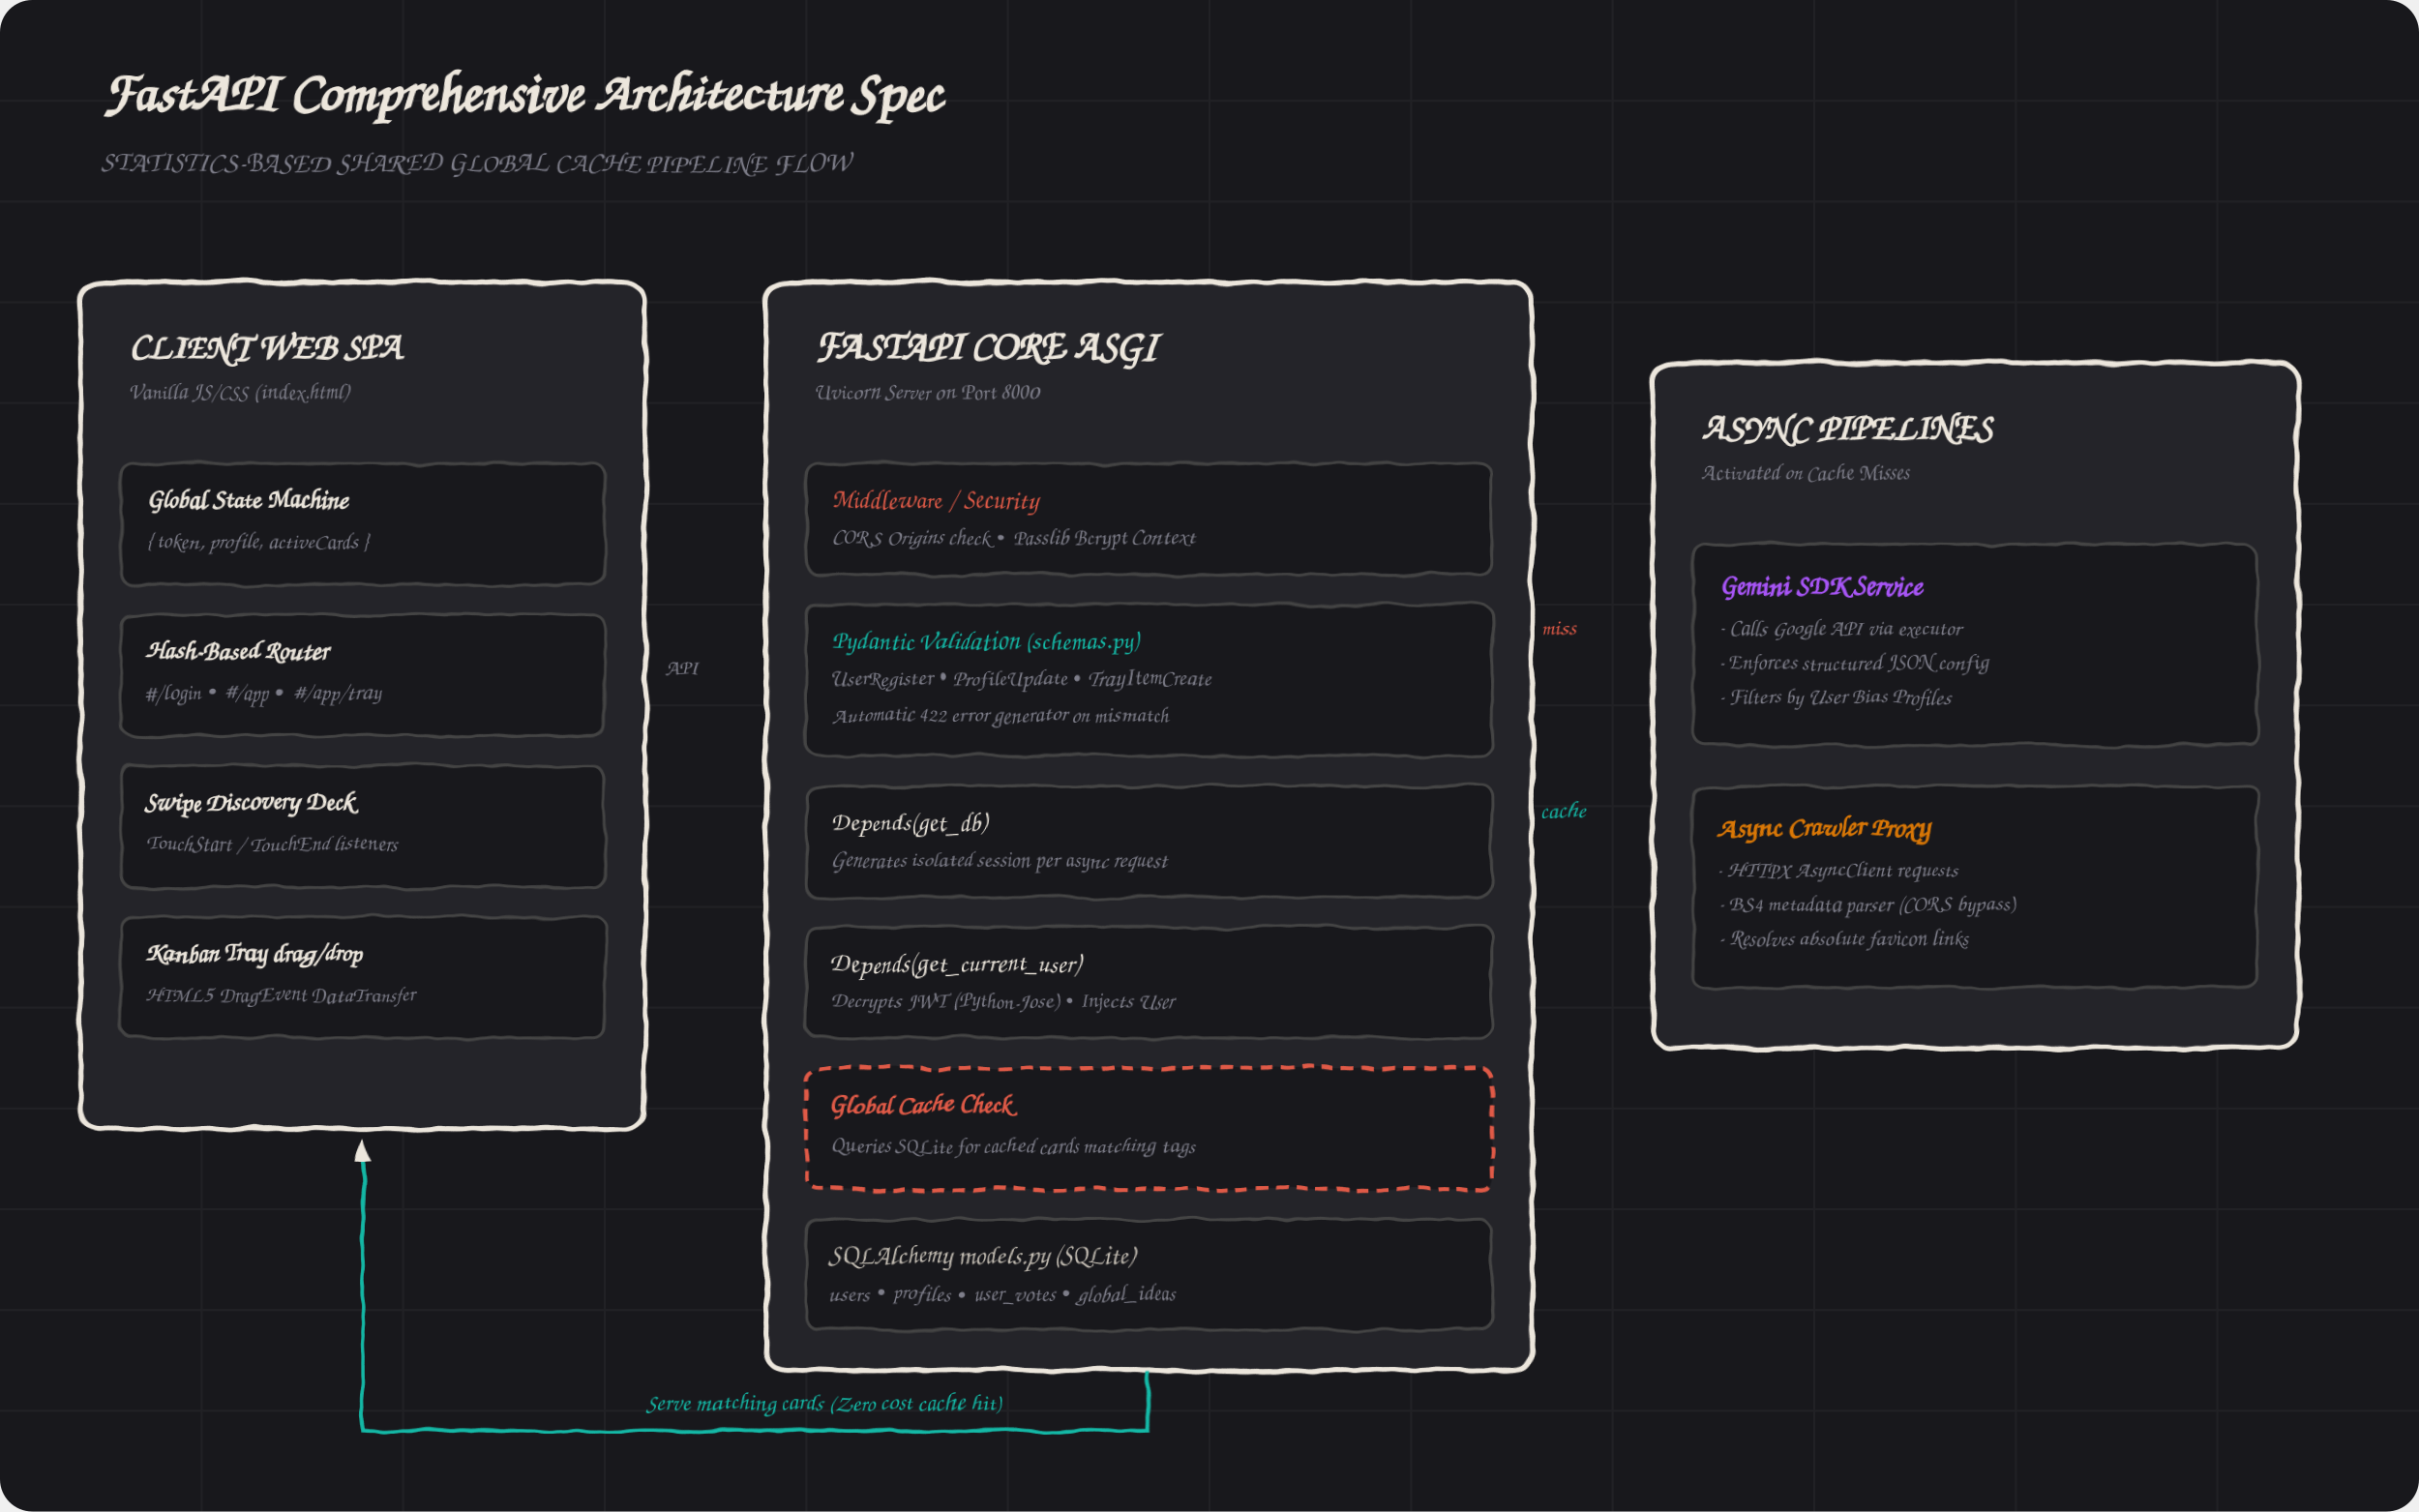
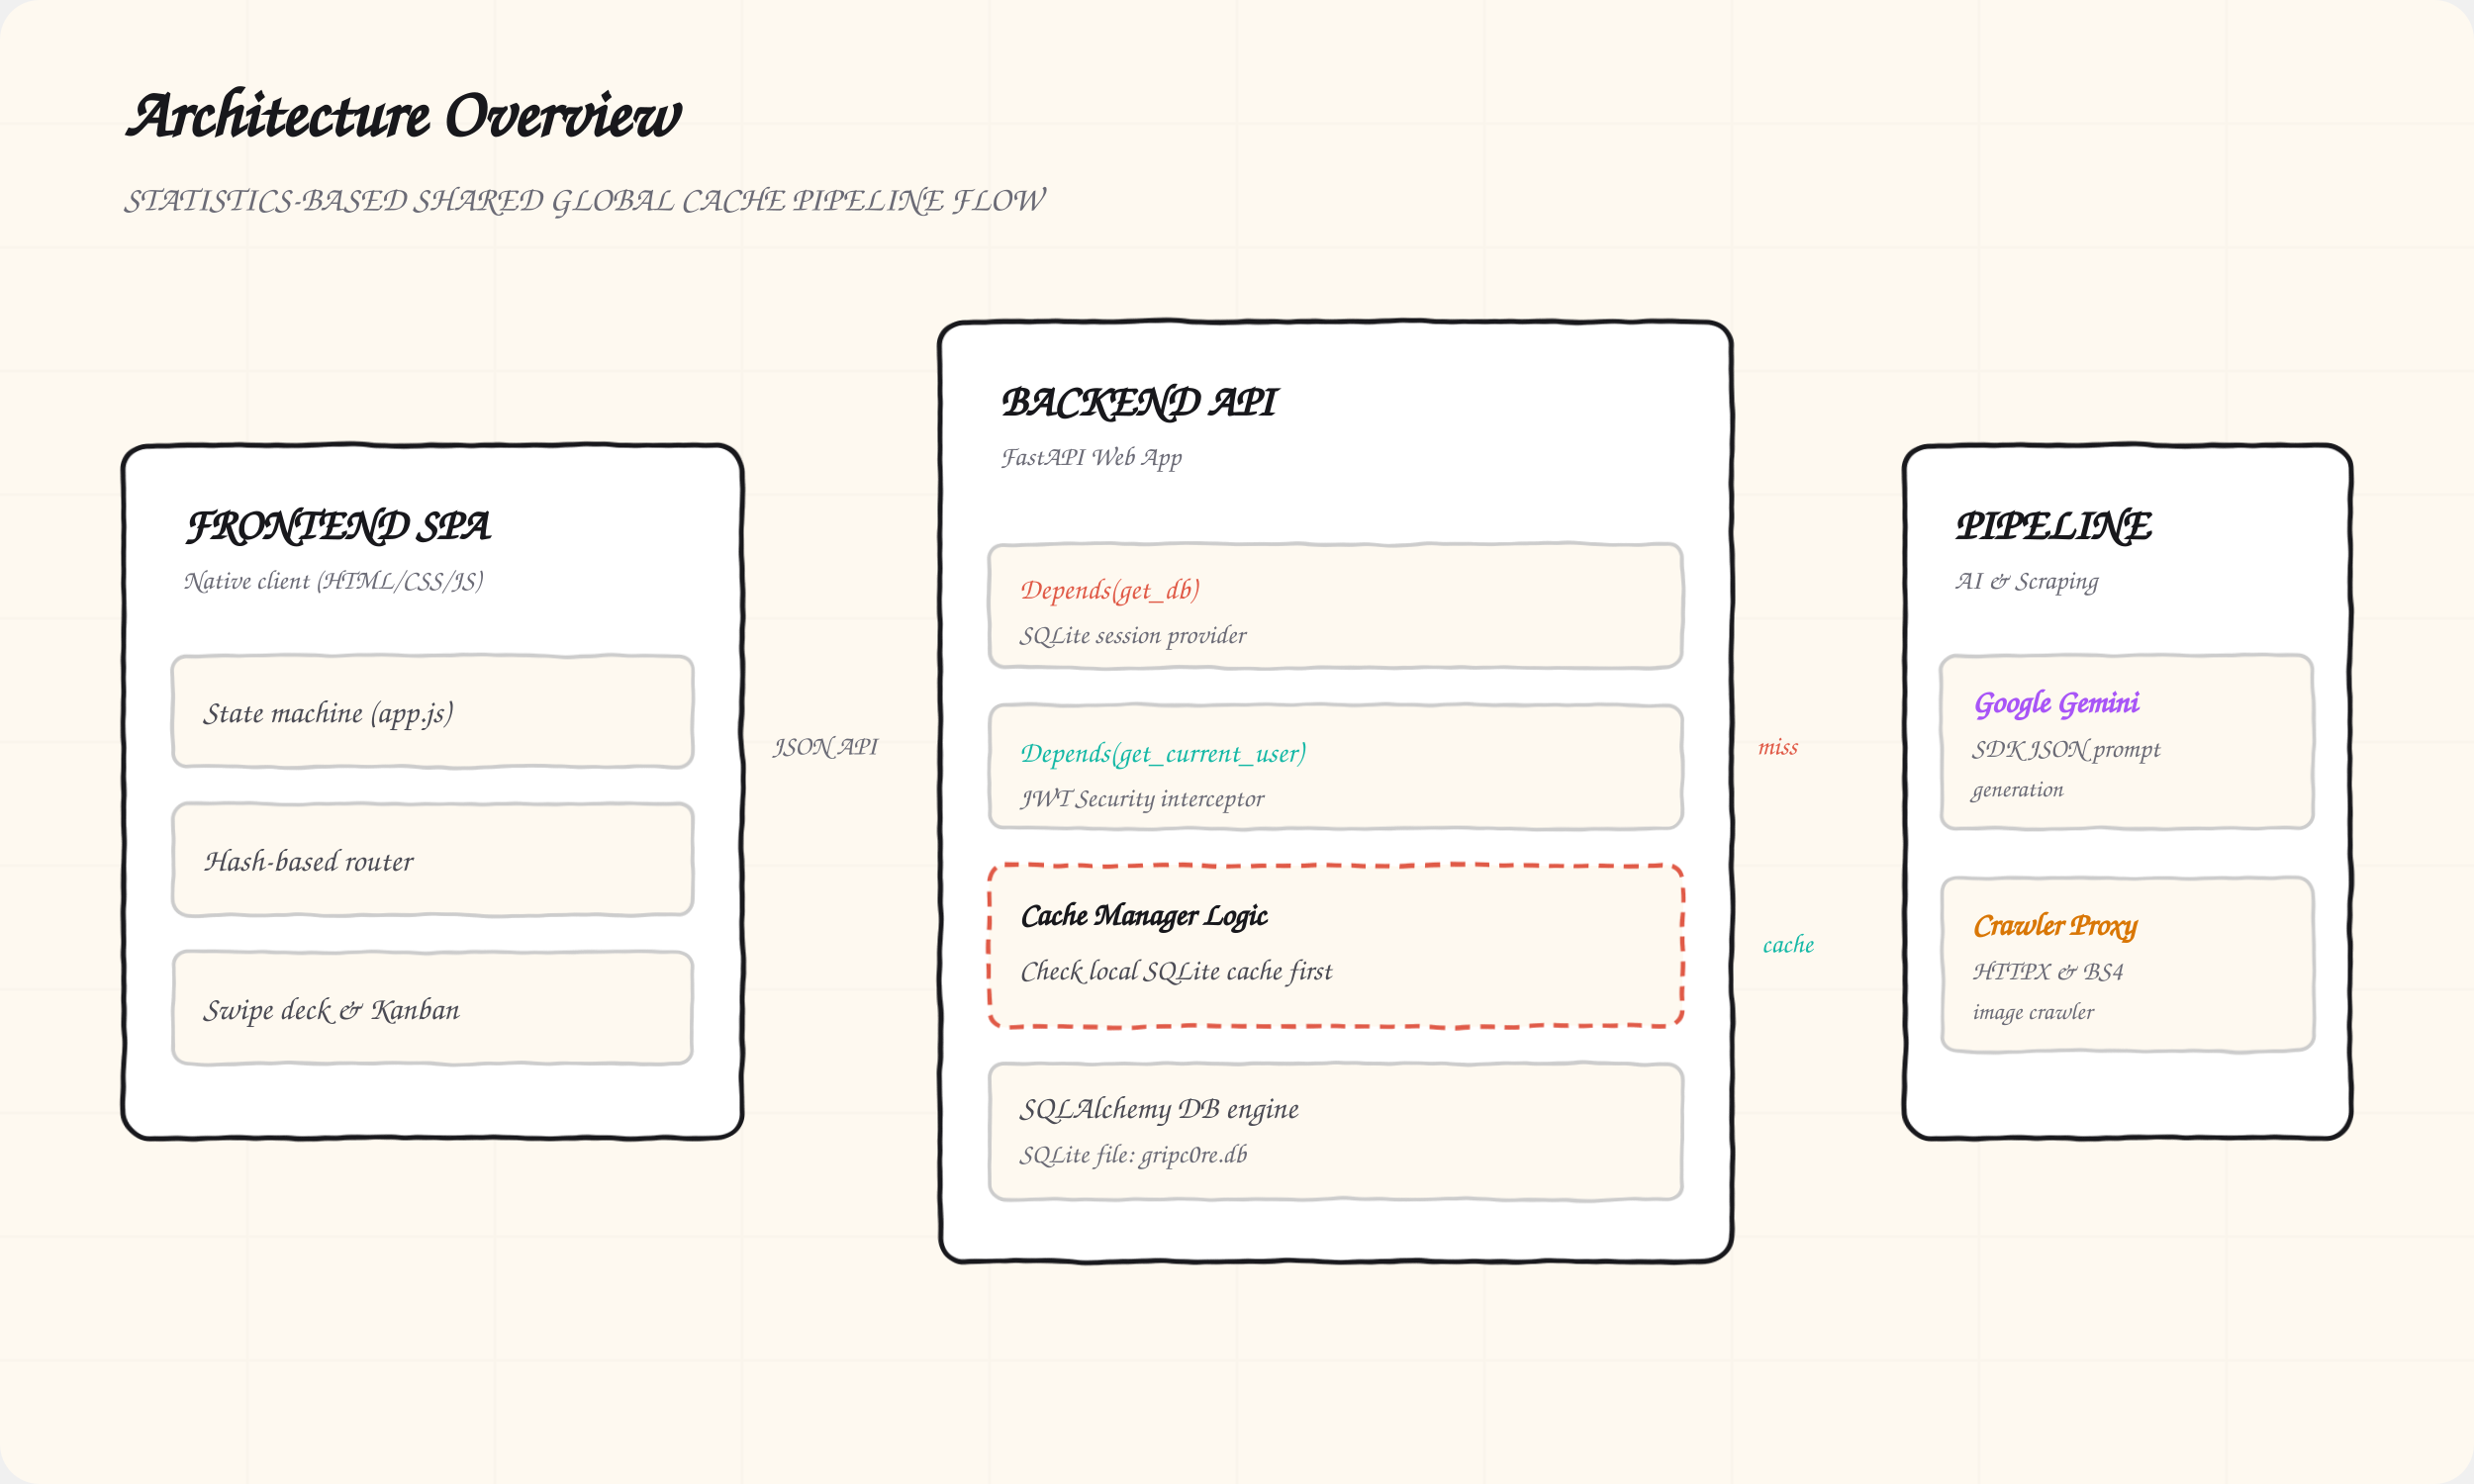
- <svg xmlns="http://www.w3.org/2000/svg" width="1200" height="750" viewBox="0 0 1200 750" fill="none">
+ <svg xmlns="http://www.w3.org/2000/svg" width="1000" height="600" viewBox="0 0 1000 600" fill="none">
  <defs>
-     <filter id="rough-edge" x="-10%" y="-10%" width="120%" height="120%">
-       <feTurbulence type="fractalNoise" baseFrequency="0.045" numOctaves="3" result="noise" />
-       <feDisplacementMap in="SourceGraphic" in2="noise" scale="4" xChannelSelector="R" yChannelSelector="G" />
+     <filter id="gentle-rough" x="-10%" y="-10%" width="120%" height="120%">
+       <feTurbulence type="fractalNoise" baseFrequency="0.04" numOctaves="3" result="noise" />
+       <feDisplacementMap in="SourceGraphic" in2="noise" scale="2.2" xChannelSelector="R" yChannelSelector="G" />
    </filter>
  </defs>
-   <rect width="1200" height="750" rx="16" fill="#18181C" />
-   <g opacity="0.04" stroke="#ffffff" stroke-width="1">
-     <path d="M 0,50 L 1200,50 M 0,100 L 1200,100 M 0,150 L 1200,150 M 0,200 L 1200,200 M 0,250 L 1200,250 M 0,300 L 1200,300 M 0,350 L 1200,350 M 0,400 L 1200,400 M 0,450 L 1200,450 M 0,500 L 1200,500 M 0,550 L 1200,550 M 0,600 L 1200,600 M 0,650 L 1200,650 M 0,700 L 1200,700" />
-     <path d="M 100,0 L 100,750 M 200,0 L 200,750 M 300,0 L 300,750 M 400,0 L 400,750 M 500,0 L 500,750 M 600,0 L 600,750 M 700,0 L 700,750 M 800,0 L 800,750 M 900,0 L 900,750 M 1000,0 L 1000,750 M 1100,0 L 1100,750" />
+   <rect width="1000" height="600" rx="16" fill="#FEF9F0" />
+   <g opacity="0.15" stroke="#E5E0D8" stroke-width="1">
+     <path d="M 0,50 L 1000,50 M 0,100 L 1000,100 M 0,150 L 1000,150 M 0,200 L 1000,200 M 0,250 L 1000,250 M 0,300 L 1000,300 M 0,350 L 1000,350 M 0,400 L 1000,400 M 0,450 L 1000,450 M 0,500 L 1000,500 M 0,550 L 1000,550" />
+     <path d="M 100,0 L 100,600 M 200,0 L 200,600 M 300,0 L 300,600 M 400,0 L 400,600 M 500,0 L 500,600 M 600,0 L 600,600 M 700,0 L 700,600 M 800,0 L 800,600 M 900,0 L 900,600" />
  </g>
-   <text x="50" y="55" font-family="'Virgil', 'Comic Sans MS', cursive, sans-serif" font-size="28" font-weight="bold" fill="#ECE6DC" filter="url(#rough-edge)">FastAPI Comprehensive Architecture Spec</text>
-   <text x="50" y="85" font-family="'Virgil', 'Comic Sans MS', cursive, sans-serif" font-size="14" fill="#7E7E8A" filter="url(#rough-edge)">STATISTICS-BASED SHARED GLOBAL CACHE PIPELINE FLOW</text>
-   <g transform="translate(40, 140)" filter="url(#rough-edge)">
-     <rect width="280" height="420" rx="10" fill="#242429" stroke="#ECE6DC" stroke-width="2.5" />
-     <text x="24" y="38" font-family="'Virgil', 'Comic Sans MS', cursive, sans-serif" font-size="18" font-weight="bold" fill="#ECE6DC">CLIENT WEB SPA</text>
-     <text x="24" y="58" font-family="'Virgil', 'Comic Sans MS', cursive, sans-serif" font-size="11" fill="#7E7E8A">Vanilla JS/CSS (index.html)</text>
-     <rect x="20" y="90" width="240" height="60" rx="6" fill="#18181C" stroke="#444" stroke-width="1.5" />
-     <text x="32" y="112" font-family="'Virgil', 'Comic Sans MS', cursive, sans-serif" font-size="13" font-weight="bold" fill="#ECE6DC">Global State Machine</text>
-     <text x="32" y="132" font-family="'Virgil', 'Comic Sans MS', cursive, sans-serif" font-size="11" fill="#7E7E8A">{ token, profile, activeCards }</text>
-     <rect x="20" y="165" width="240" height="60" rx="6" fill="#18181C" stroke="#444" stroke-width="1.5" />
-     <text x="32" y="187" font-family="'Virgil', 'Comic Sans MS', cursive, sans-serif" font-size="13" font-weight="bold" fill="#ECE6DC">Hash-Based Router</text>
-     <text x="32" y="207" font-family="'Virgil', 'Comic Sans MS', cursive, sans-serif" font-size="11" fill="#7E7E8A">#/login • #/app • #/app/tray</text>
-     <rect x="20" y="240" width="240" height="60" rx="6" fill="#18181C" stroke="#444" stroke-width="1.5" />
-     <text x="32" y="262" font-family="'Virgil', 'Comic Sans MS', cursive, sans-serif" font-size="13" font-weight="bold" fill="#ECE6DC">Swipe Discovery Deck</text>
-     <text x="32" y="282" font-family="'Virgil', 'Comic Sans MS', cursive, sans-serif" font-size="11" fill="#7E7E8A">TouchStart / TouchEnd listeners</text>
-     <rect x="20" y="315" width="240" height="60" rx="6" fill="#18181C" stroke="#444" stroke-width="1.5" />
-     <text x="32" y="337" font-family="'Virgil', 'Comic Sans MS', cursive, sans-serif" font-size="13" font-weight="bold" fill="#ECE6DC">Kanban Tray drag/drop</text>
-     <text x="32" y="357" font-family="'Virgil', 'Comic Sans MS', cursive, sans-serif" font-size="11" fill="#7E7E8A">HTML5 DragEvent DataTransfer</text>
+   <text x="50" y="55" font-family="'Virgil', 'Comic Sans MS', cursive, sans-serif" font-size="28" font-weight="bold" fill="#18181C">Architecture Overview</text>
+   <text x="50" y="85" font-family="'Virgil', 'Comic Sans MS', cursive, sans-serif" font-size="14" fill="#6B6B76">STATISTICS-BASED SHARED GLOBAL CACHE PIPELINE FLOW</text>
+   <g transform="translate(50, 180)">
+     <rect width="250" height="280" rx="10" fill="#FFFFFF" stroke="#18181C" stroke-width="2" filter="url(#gentle-rough)" />
+     <text x="24" y="38" font-family="'Virgil', 'Comic Sans MS', cursive, sans-serif" font-size="18" font-weight="bold" fill="#18181C">FRONTEND SPA</text>
+     <text x="24" y="58" font-family="'Virgil', 'Comic Sans MS', cursive, sans-serif" font-size="11" fill="#6B6B76">Native client (HTML/CSS/JS)</text>
+     <rect x="20" y="85" width="210" height="45" rx="6" fill="#FEF9F0" stroke="#CCCCCC" stroke-width="1.5" filter="url(#gentle-rough)" />
+     <text x="32" y="112" font-family="'Virgil', 'Comic Sans MS', cursive, sans-serif" font-size="13" fill="#4B4B54">State machine (app.js)</text>
+     <rect x="20" y="145" width="210" height="45" rx="6" fill="#FEF9F0" stroke="#CCCCCC" stroke-width="1.5" filter="url(#gentle-rough)" />
+     <text x="32" y="172" font-family="'Virgil', 'Comic Sans MS', cursive, sans-serif" font-size="13" fill="#4B4B54">Hash-based router</text>
+     <rect x="20" y="205" width="210" height="45" rx="6" fill="#FEF9F0" stroke="#CCCCCC" stroke-width="1.5" filter="url(#gentle-rough)" />
+     <text x="32" y="232" font-family="'Virgil', 'Comic Sans MS', cursive, sans-serif" font-size="13" fill="#4B4B54">Swipe deck &amp; Kanban</text>
  </g>
-   <g transform="translate(380, 140)" filter="url(#rough-edge)">
-     <rect width="380" height="540" rx="10" fill="#242429" stroke="#ECE6DC" stroke-width="2.5" />
-     <text x="24" y="38" font-family="'Virgil', 'Comic Sans MS', cursive, sans-serif" font-size="20" font-weight="bold" fill="#ECE6DC">FASTAPI CORE ASGI</text>
-     <text x="24" y="58" font-family="'Virgil', 'Comic Sans MS', cursive, sans-serif" font-size="11" fill="#7E7E8A">Uvicorn Server on Port 8000</text>
-     <rect x="20" y="90" width="340" height="55" rx="6" fill="#18181C" stroke="#444" stroke-width="1.5" />
-     <text x="32" y="112" font-family="'Virgil', 'Comic Sans MS', cursive, sans-serif" font-size="13" fill="#E05A47">Middleware / Security</text>
-     <text x="32" y="130" font-family="'Virgil', 'Comic Sans MS', cursive, sans-serif" font-size="11" fill="#7E7E8A">CORS Origins check • Passlib Bcrypt Context</text>
-     <rect x="20" y="160" width="340" height="75" rx="6" fill="#18181C" stroke="#444" stroke-width="1.5" />
-     <text x="32" y="182" font-family="'Virgil', 'Comic Sans MS', cursive, sans-serif" font-size="13" fill="#14B8A6">Pydantic Validation (schemas.py)</text>
-     <text x="32" y="200" font-family="'Virgil', 'Comic Sans MS', cursive, sans-serif" font-size="11" fill="#7E7E8A">UserRegister • ProfileUpdate • TrayItemCreate</text>
-     <text x="32" y="218" font-family="'Virgil', 'Comic Sans MS', cursive, sans-serif" font-size="11" fill="#7E7E8A">Automatic 422 error generator on mismatch</text>
-     <rect x="20" y="250" width="340" height="55" rx="6" fill="#18181C" stroke="#444" stroke-width="1.5" />
-     <text x="32" y="272" font-family="'Virgil', 'Comic Sans MS', cursive, sans-serif" font-size="13" fill="#ECE6DC">Depends(get_db)</text>
-     <text x="32" y="290" font-family="'Virgil', 'Comic Sans MS', cursive, sans-serif" font-size="11" fill="#7E7E8A">Generates isolated session per async request</text>
-     <rect x="20" y="320" width="340" height="55" rx="6" fill="#18181C" stroke="#444" stroke-width="1.5" />
-     <text x="32" y="342" font-family="'Virgil', 'Comic Sans MS', cursive, sans-serif" font-size="13" fill="#ECE6DC">Depends(get_current_user)</text>
-     <text x="32" y="360" font-family="'Virgil', 'Comic Sans MS', cursive, sans-serif" font-size="11" fill="#7E7E8A">Decrypts JWT (Python-Jose) • Injects User</text>
-     <rect x="20" y="390" width="340" height="60" rx="6" fill="#18181C" stroke="#E05A47" stroke-dasharray="6 4" stroke-width="2" />
-     <text x="32" y="412" font-family="'Virgil', 'Comic Sans MS', cursive, sans-serif" font-size="13" font-weight="bold" fill="#E05A47">Global Cache Check</text>
-     <text x="32" y="432" font-family="'Virgil', 'Comic Sans MS', cursive, sans-serif" font-size="11" fill="#7E7E8A">Queries SQLite for cached cards matching tags</text>
-     <rect x="20" y="465" width="340" height="55" rx="6" fill="#18181C" stroke="#444" stroke-width="1.5" />
-     <text x="32" y="487" font-family="'Virgil', 'Comic Sans MS', cursive, sans-serif" font-size="13" fill="#C2BCB2">SQLAlchemy models.py (SQLite)</text>
-     <text x="32" y="505" font-family="'Virgil', 'Comic Sans MS', cursive, sans-serif" font-size="11" fill="#7E7E8A">users • profiles • user_votes • global_ideas</text>
+   <g transform="translate(380, 130)">
+     <rect width="320" height="380" rx="10" fill="#FFFFFF" stroke="#18181C" stroke-width="2" filter="url(#gentle-rough)" />
+     <text x="24" y="38" font-family="'Virgil', 'Comic Sans MS', cursive, sans-serif" font-size="18" font-weight="bold" fill="#18181C">BACKEND API</text>
+     <text x="24" y="58" font-family="'Virgil', 'Comic Sans MS', cursive, sans-serif" font-size="11" fill="#6B6B76">FastAPI Web App</text>
+     <rect x="20" y="90" width="280" height="50" rx="6" fill="#FEF9F0" stroke="#CCCCCC" stroke-width="1.5" filter="url(#gentle-rough)" />
+     <text x="32" y="112" font-family="'Virgil', 'Comic Sans MS', cursive, sans-serif" font-size="12" fill="#E05A47">Depends(get_db)</text>
+     <text x="32" y="130" font-family="'Virgil', 'Comic Sans MS', cursive, sans-serif" font-size="11" fill="#6B6B76">SQLite session provider</text>
+     <rect x="20" y="155" width="280" height="50" rx="6" fill="#FEF9F0" stroke="#CCCCCC" stroke-width="1.5" filter="url(#gentle-rough)" />
+     <text x="32" y="178" font-family="'Virgil', 'Comic Sans MS', cursive, sans-serif" font-size="12" fill="#14B8A6">Depends(get_current_user)</text>
+     <text x="32" y="196" font-family="'Virgil', 'Comic Sans MS', cursive, sans-serif" font-size="11" fill="#6B6B76">JWT Security interceptor</text>
+     <rect x="20" y="220" width="280" height="65" rx="6" fill="#FEF9F0" stroke="#E05A47" stroke-dasharray="6 4" stroke-width="1.8" filter="url(#gentle-rough)" />
+     <text x="32" y="244" font-family="'Virgil', 'Comic Sans MS', cursive, sans-serif" font-size="13" font-weight="bold" fill="#18181C">Cache Manager Logic</text>
+     <text x="32" y="266" font-family="'Virgil', 'Comic Sans MS', cursive, sans-serif" font-size="12" fill="#4B4B54">Check local SQLite cache first</text>
+     <rect x="20" y="300" width="280" height="55" rx="6" fill="#FEF9F0" stroke="#CCCCCC" stroke-width="1.5" filter="url(#gentle-rough)" />
+     <text x="32" y="322" font-family="'Virgil', 'Comic Sans MS', cursive, sans-serif" font-size="13" fill="#4B4B54">SQLAlchemy DB engine</text>
+     <text x="32" y="340" font-family="'Virgil', 'Comic Sans MS', cursive, sans-serif" font-size="11" fill="#6B6B76">SQLite file: gripc0re.db</text>
  </g>
-   <g transform="translate(820, 180)" filter="url(#rough-edge)">
-     <rect width="320" height="340" rx="10" fill="#242429" stroke="#ECE6DC" stroke-width="2.5" />
-     <text x="24" y="38" font-family="'Virgil', 'Comic Sans MS', cursive, sans-serif" font-size="18" font-weight="bold" fill="#ECE6DC">ASYNC PIPELINES</text>
-     <text x="24" y="58" font-family="'Virgil', 'Comic Sans MS', cursive, sans-serif" font-size="11" fill="#7E7E8A">Activated on Cache Misses</text>
-     <rect x="20" y="90" width="280" height="100" rx="6" fill="#18181C" stroke="#444" stroke-width="1.5" />
-     <text x="32" y="115" font-family="'Virgil', 'Comic Sans MS', cursive, sans-serif" font-size="14" font-weight="bold" fill="#A855F7">Gemini SDK Service</text>
-     <text x="32" y="135" font-family="'Virgil', 'Comic Sans MS', cursive, sans-serif" font-size="11" fill="#7E7E8A">- Calls Google API via executor</text>
-     <text x="32" y="152" font-family="'Virgil', 'Comic Sans MS', cursive, sans-serif" font-size="11" fill="#7E7E8A">- Enforces structured JSON config</text>
-     <text x="32" y="169" font-family="'Virgil', 'Comic Sans MS', cursive, sans-serif" font-size="11" fill="#7E7E8A">- Filters by User Bias Profiles</text>
-     <rect x="20" y="210" width="280" height="100" rx="6" fill="#18181C" stroke="#444" stroke-width="1.5" />
-     <text x="32" y="235" font-family="'Virgil', 'Comic Sans MS', cursive, sans-serif" font-size="14" font-weight="bold" fill="#D97706">Async Crawler Proxy</text>
-     <text x="32" y="255" font-family="'Virgil', 'Comic Sans MS', cursive, sans-serif" font-size="11" fill="#7E7E8A">- HTTPX AsyncClient requests</text>
-     <text x="32" y="272" font-family="'Virgil', 'Comic Sans MS', cursive, sans-serif" font-size="11" fill="#7E7E8A">- BS4 metadata parser (CORS bypass)</text>
-     <text x="32" y="289" font-family="'Virgil', 'Comic Sans MS', cursive, sans-serif" font-size="11" fill="#7E7E8A">- Resolves absolute favicon links</text>
+   <g transform="translate(770, 180)">
+     <rect width="180" height="280" rx="10" fill="#FFFFFF" stroke="#18181C" stroke-width="2" filter="url(#gentle-rough)" />
+     <text x="20" y="38" font-family="'Virgil', 'Comic Sans MS', cursive, sans-serif" font-size="18" font-weight="bold" fill="#18181C">PIPELINE</text>
+     <text x="20" y="58" font-family="'Virgil', 'Comic Sans MS', cursive, sans-serif" font-size="11" fill="#6B6B76">AI &amp; Scraping</text>
+     <rect x="15" y="85" width="150" height="70" rx="6" fill="#FEF9F0" stroke="#CCCCCC" stroke-width="1.5" filter="url(#gentle-rough)" />
+     <text x="27" y="108" font-family="'Virgil', 'Comic Sans MS', cursive, sans-serif" font-size="13" font-weight="bold" fill="#A855F7">Google Gemini</text>
+     <text x="27" y="126" font-family="'Virgil', 'Comic Sans MS', cursive, sans-serif" font-size="11" fill="#6B6B76">SDK JSON prompt</text>
+     <text x="27" y="142" font-family="'Virgil', 'Comic Sans MS', cursive, sans-serif" font-size="10" fill="#6B6B76">generation</text>
+     <rect x="15" y="175" width="150" height="70" rx="6" fill="#FEF9F0" stroke="#CCCCCC" stroke-width="1.5" filter="url(#gentle-rough)" />
+     <text x="27" y="198" font-family="'Virgil', 'Comic Sans MS', cursive, sans-serif" font-size="13" font-weight="bold" fill="#D97706">Crawler Proxy</text>
+     <text x="27" y="216" font-family="'Virgil', 'Comic Sans MS', cursive, sans-serif" font-size="11" fill="#6B6B76">HTTPX &amp; BS4</text>
+     <text x="27" y="232" font-family="'Virgil', 'Comic Sans MS', cursive, sans-serif" font-size="10" fill="#6B6B76">image crawler</text>
  </g>
-   <path d="M 320 350 L 370 350" stroke="#ECE6DC" stroke-width="2" marker-end="url(#arrow)" filter="url(#rough-edge)" />
-   <text x="330" y="335" font-family="'Virgil', 'Comic Sans MS', cursive, sans-serif" font-size="11" fill="#7E7E8A" filter="url(#rough-edge)">API</text>
-   <path d="M 570 680 L 570 710 L 180 710 L 180 570" stroke="#14B8A6" stroke-width="1.8" fill="none" marker-end="url(#arrow)" filter="url(#rough-edge)" />
-   <text x="320" y="700" font-family="'Virgil', 'Comic Sans MS', cursive, sans-serif" font-size="12" fill="#14B8A6" filter="url(#rough-edge)">Serve matching cards (Zero cost cache hit)</text>
-   <path d="M 760 330 L 810 330" stroke="#E05A47" stroke-width="2" marker-end="url(#arrow)" filter="url(#rough-edge)" />
-   <text x="765" y="315" font-family="'Virgil', 'Comic Sans MS', cursive, sans-serif" font-size="11" fill="#E05A47" filter="url(#rough-edge)">miss</text>
-   <path d="M 810 380 L 760 380" stroke="#14B8A6" stroke-width="1.8" marker-end="url(#arrow)" filter="url(#rough-edge)" />
-   <text x="765" y="405" font-family="'Virgil', 'Comic Sans MS', cursive, sans-serif" font-size="11" fill="#14B8A6" filter="url(#rough-edge)">cache</text>
-   <defs>
-     <marker id="arrow" viewBox="0 0 10 10" refX="6" refY="5" markerWidth="6" markerHeight="6" orient="auto-start-reverse">
-       <path d="M 0 1.5 L 10 5 L 0 8.5 z" fill="#ECE6DC" />
-     </marker>
-   </defs>
+   <path d="M 300 320 L 370 320" stroke="#18181C" stroke-width="2" stroke-dasharray="3 3" filter="url(#gentle-rough)" />
+   <text x="312" y="305" font-family="'Virgil', 'Comic Sans MS', cursive, sans-serif" font-size="11" fill="#6B6B76">JSON API</text>
+   <path d="M 700 320 L 760 320" stroke="#E05A47" stroke-width="2" filter="url(#gentle-rough)" />
+   <text x="710" y="305" font-family="'Virgil', 'Comic Sans MS', cursive, sans-serif" font-size="11" fill="#E05A47">miss</text>
+   <path d="M 760 360 L 700 360" stroke="#14B8A6" stroke-width="2" filter="url(#gentle-rough)" />
+   <text x="712" y="385" font-family="'Virgil', 'Comic Sans MS', cursive, sans-serif" font-size="11" fill="#14B8A6">cache</text>
</svg>
